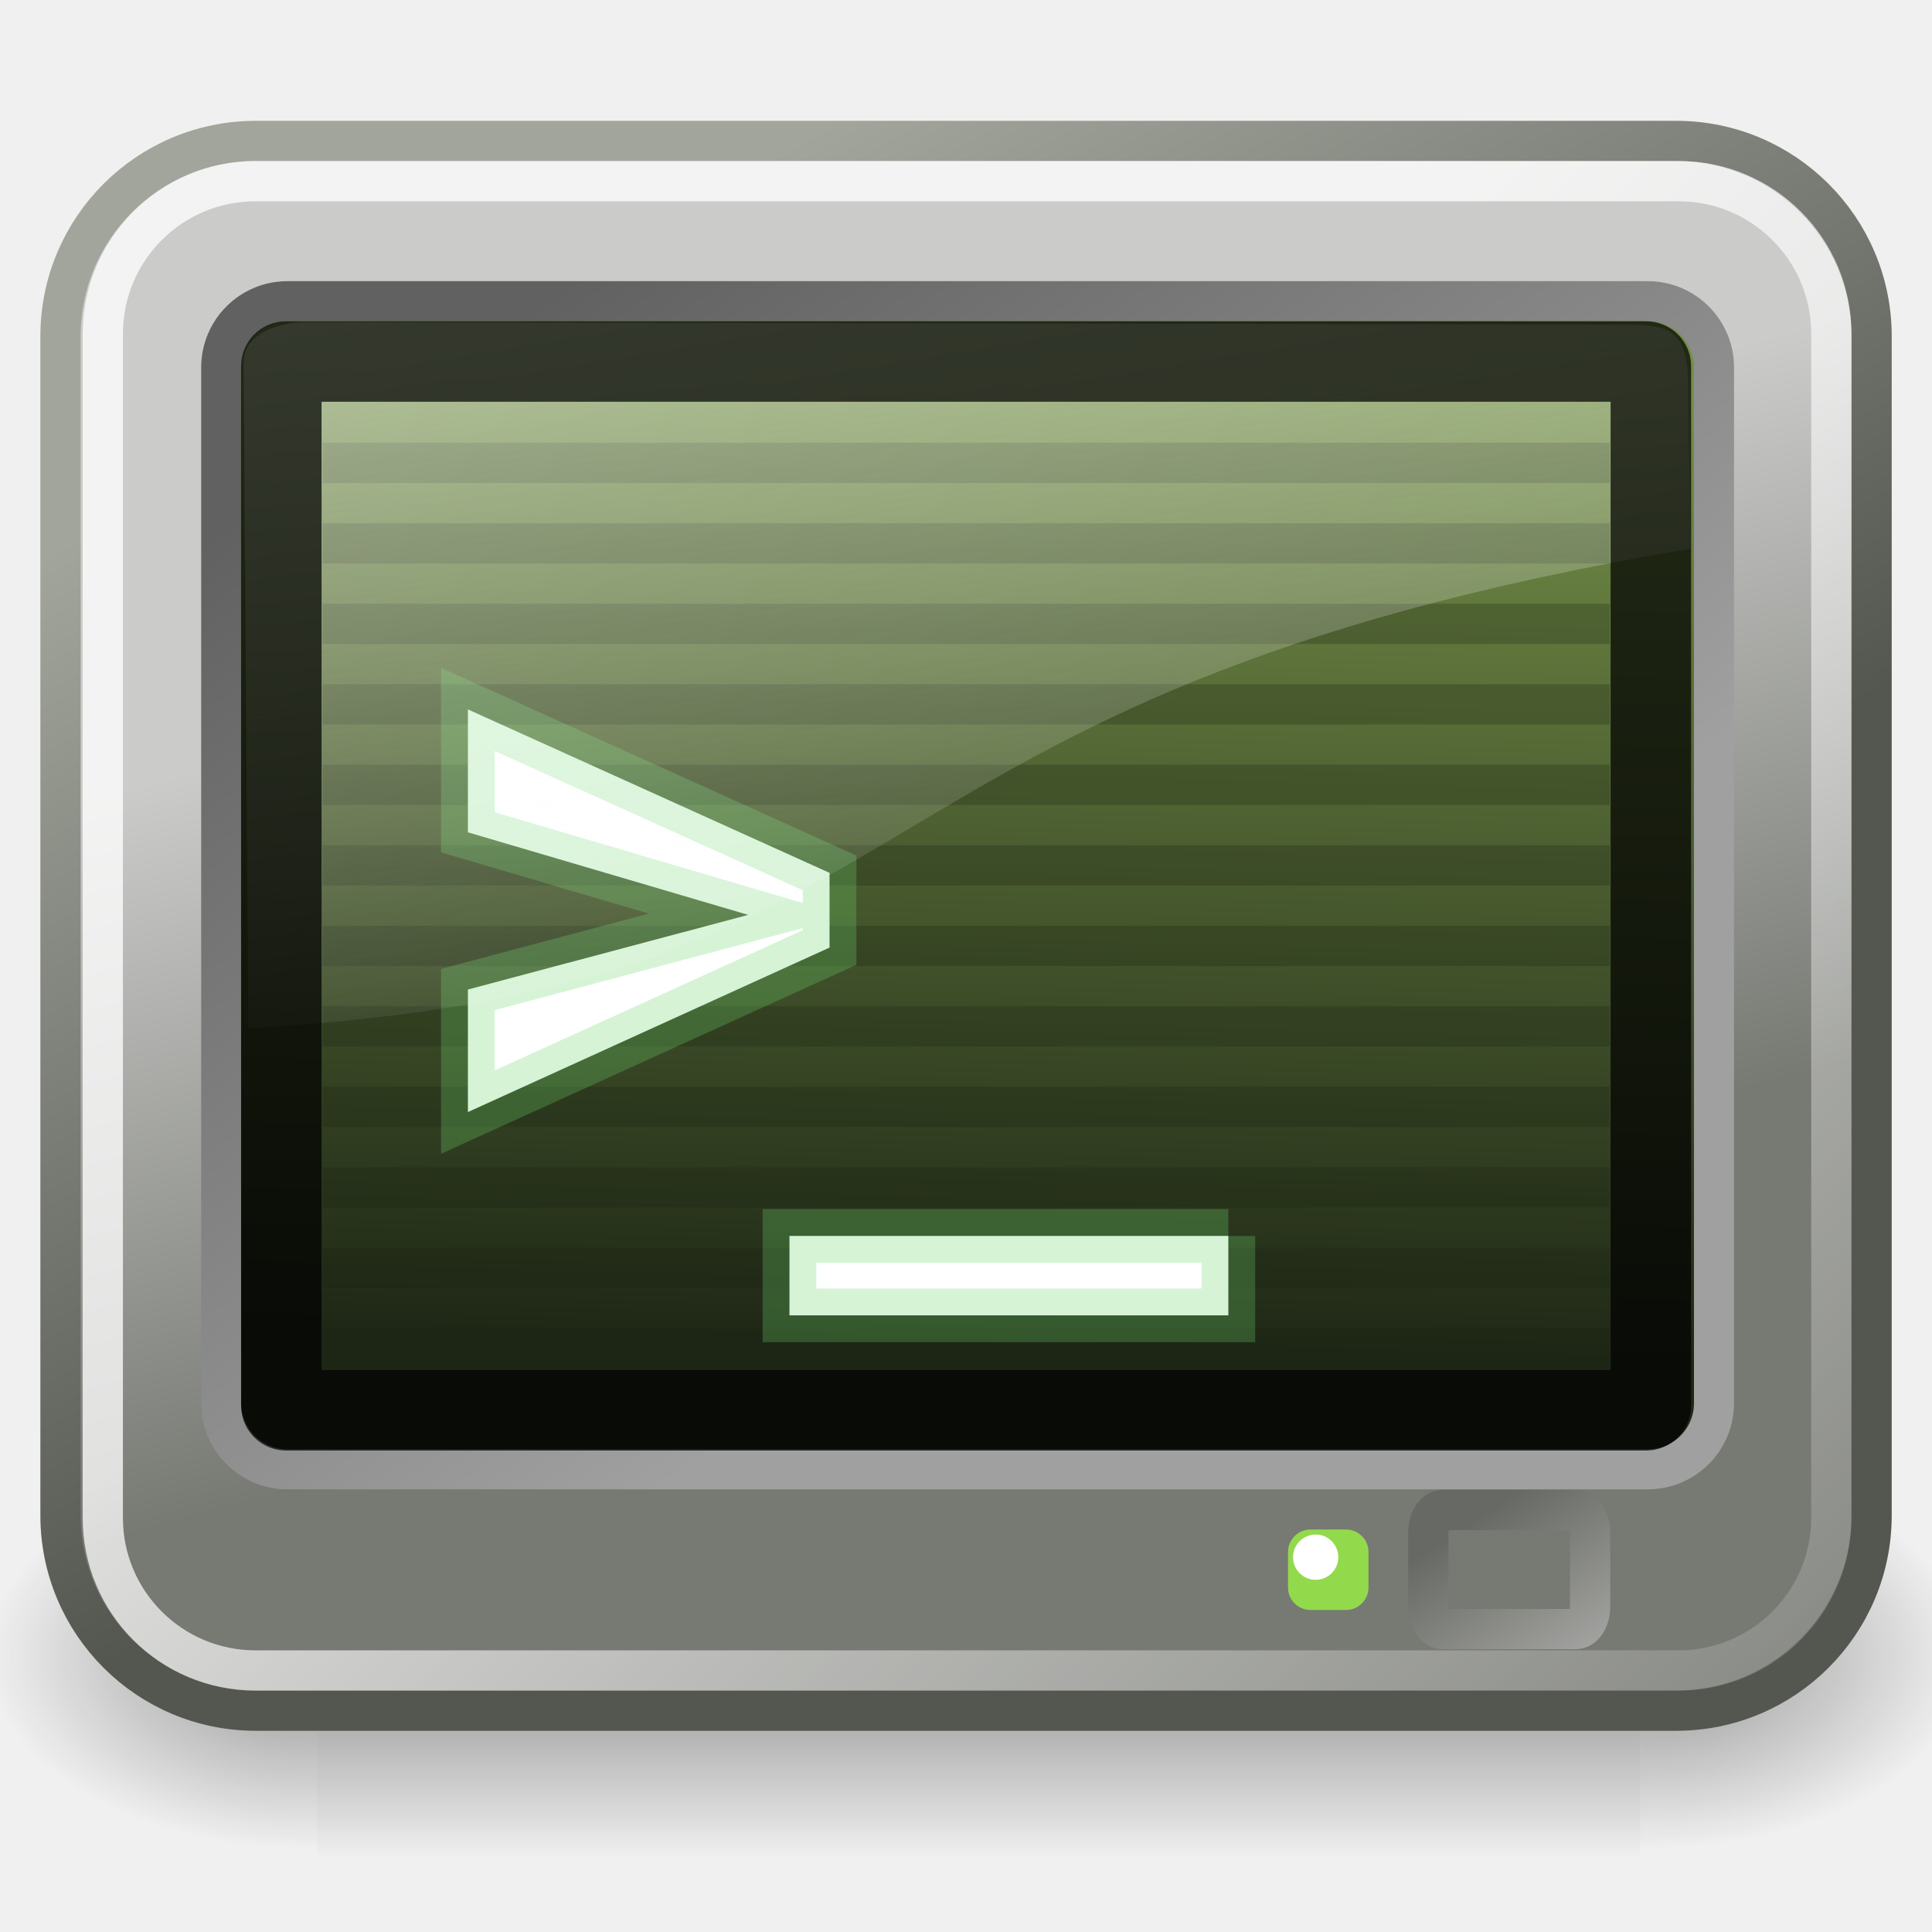
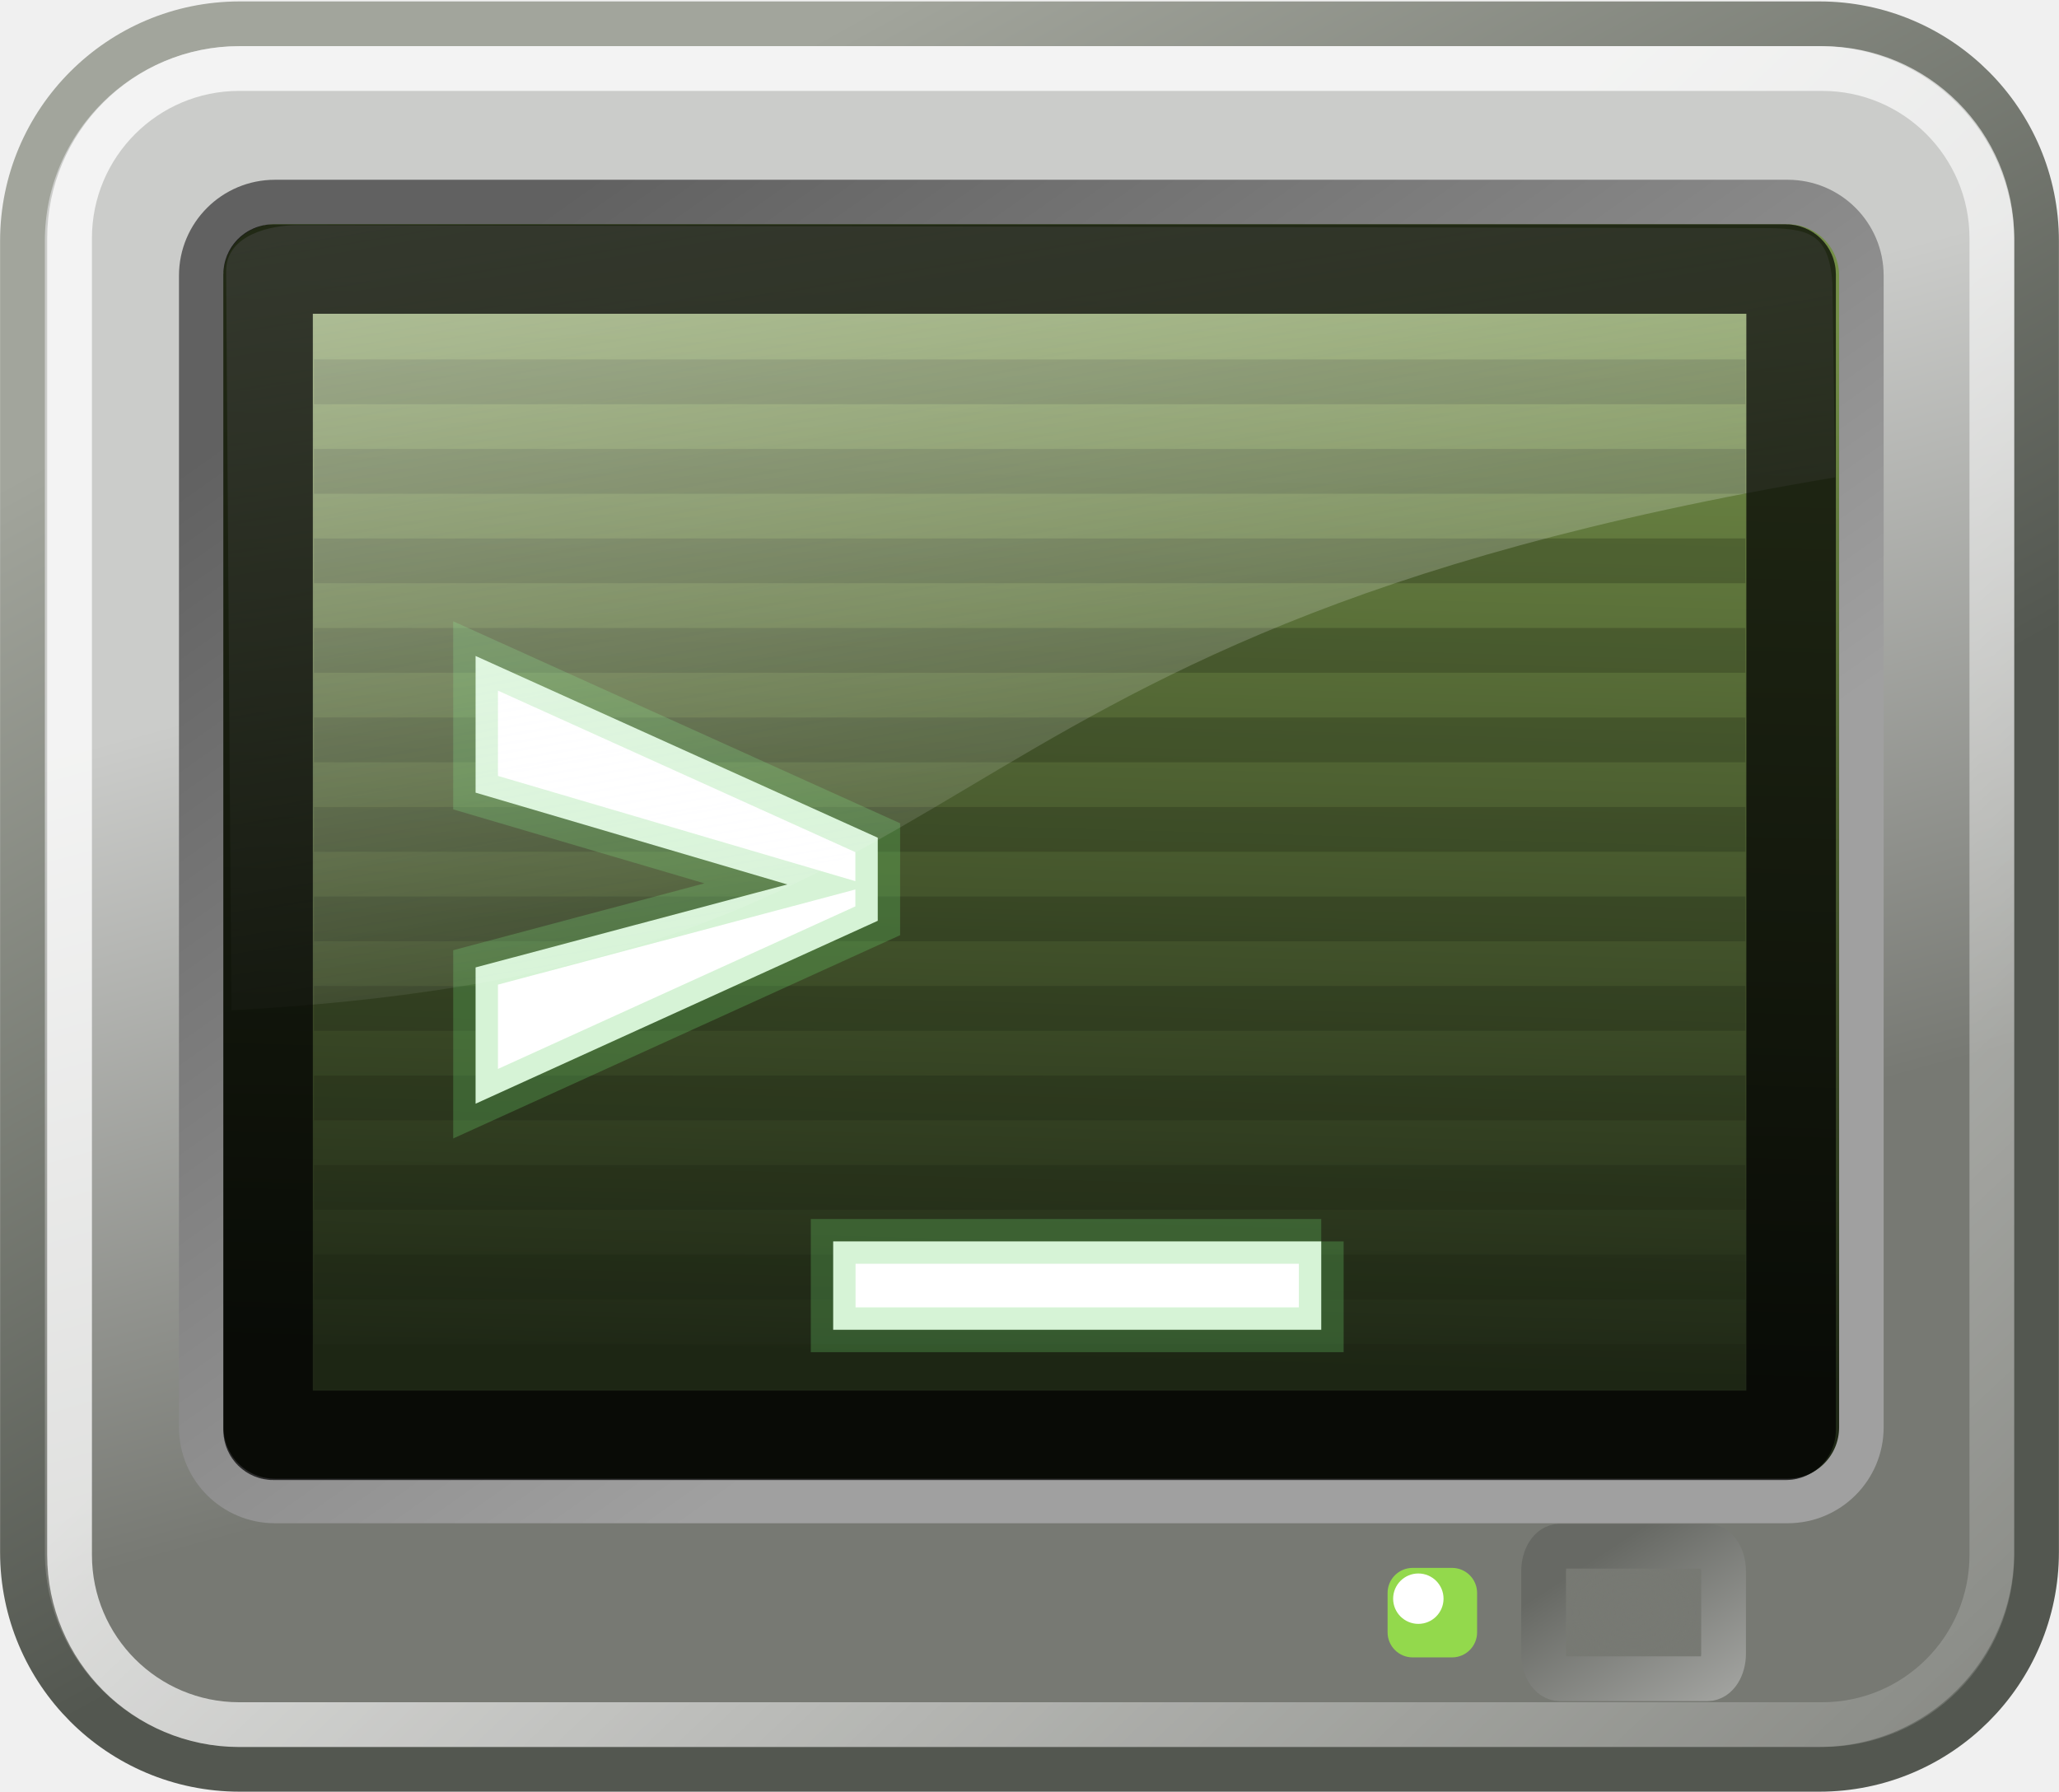
- <svg xmlns="http://www.w3.org/2000/svg" xmlns:xlink="http://www.w3.org/1999/xlink" width="48px" height="48px" id="svg1306">
-   <defs id="defs1308">
-     <radialGradient xlink:href="#linearGradient5060" id="radialGradient5031" gradientUnits="userSpaceOnUse" gradientTransform="matrix(-2.774389,0,0,1.969706,112.7623,-872.8854)" cx="605.714" cy="486.648" fx="605.714" fy="486.648" r="117.143" />
-     <linearGradient id="linearGradient5060">
-       <stop style="stop-color:black;stop-opacity:1;" offset="0" id="stop5062" />
-       <stop style="stop-color:black;stop-opacity:0;" offset="1" id="stop5064" />
+ <svg xmlns="http://www.w3.org/2000/svg" version="1.1" id="svg1306" x="0px" y="0px" width="46px" height="40.031px" viewBox="1 2.969 46 40.031" enable-background="new 1 2.969 46 40.031" xml:space="preserve">
+   <g id="layer1">
+     <linearGradient id="rect1316_1_" gradientUnits="userSpaceOnUse" x1="330.072" y1="-378.802" x2="325.044" y2="-360.675" gradientTransform="matrix(0.9574 0 0 -0.9523 -289.5725 -328.9875)">
+       <stop offset="0" style="stop-color:#777973" />
+       <stop offset="1" style="stop-color:#CBCCCA" />
    </linearGradient>
-     <radialGradient xlink:href="#linearGradient5060" id="radialGradient5029" gradientUnits="userSpaceOnUse" gradientTransform="matrix(2.774389,0,0,1.969706,-1891.633,-872.8854)" cx="605.714" cy="486.648" fx="605.714" fy="486.648" r="117.143" />
-     <linearGradient id="linearGradient5048">
-       <stop style="stop-color:black;stop-opacity:0;" offset="0" id="stop5050" />
-       <stop id="stop5056" offset="0.5" style="stop-color:black;stop-opacity:1;" />
-       <stop style="stop-color:black;stop-opacity:0;" offset="1" id="stop5052" />
+     <linearGradient id="rect1316_2_" gradientUnits="userSpaceOnUse" x1="317.83" y1="-352.059" x2="330.482" y2="-374.97" gradientTransform="matrix(0.9574 0 0 -0.9523 -289.5725 -328.9875)">
+       <stop offset="0" style="stop-color:#A2A59C" />
+       <stop offset="1" style="stop-color:#535750" />
    </linearGradient>
-     <linearGradient xlink:href="#linearGradient5048" id="linearGradient5027" gradientUnits="userSpaceOnUse" gradientTransform="matrix(2.774389,0,0,1.969706,-1892.179,-872.8854)" x1="302.857" y1="366.648" x2="302.857" y2="609.505" />
-     <linearGradient id="linearGradient6447">
-       <stop style="stop-color:#777973;stop-opacity:1;" offset="0" id="stop6449" />
-       <stop style="stop-color:#777973;stop-opacity:0;" offset="1" id="stop6451" />
+     <path id="rect1316" fill="url(#rect1316_1_)" stroke="url(#rect1316_2_)" stroke-width="1" stroke-linecap="round" stroke-linejoin="round" d="   M6.354,3.501h35.292c2.68,0,4.852,2.172,4.852,4.852v29.295c0,2.68-2.172,4.852-4.852,4.852H6.354c-2.68,0-4.852-2.172-4.852-4.852   V8.354C1.502,5.674,3.675,3.501,6.354,3.501z" />
+     <linearGradient id="rect1314_1_" gradientUnits="userSpaceOnUse" x1="330.137" y1="-349.83" x2="329.459" y2="-374.471" gradientTransform="matrix(0.9501 0 0 -0.9657 -289.2817 -328.2728)">
+       <stop offset="0" style="stop-color:#748F48" />
+       <stop offset="1" style="stop-color:#1F2816" />
    </linearGradient>
-     <linearGradient id="linearGradient4254">
-       <stop style="stop-color:#616161;stop-opacity:1;" offset="0" id="stop4256" />
-       <stop style="stop-color:#a0a0a0;stop-opacity:1;" offset="1" id="stop4258" />
+     <linearGradient id="rect1314_2_" gradientUnits="userSpaceOnUse" x1="305.159" y1="-338.188" x2="320.289" y2="-359.385" gradientTransform="matrix(0.9976 0 0 -0.9899 -290.873 -327.3773)">
+       <stop offset="0" style="stop-color:#616161" />
+       <stop offset="1" style="stop-color:#A0A0A0" />
    </linearGradient>
-     <linearGradient id="linearGradient5176">
-       <stop id="stop5178" offset="0" style="stop-color:#a2a59c;stop-opacity:1;" />
-       <stop id="stop5180" offset="1" style="stop-color:#535750;stop-opacity:1;" />
+     <path id="rect1314" fill="url(#rect1314_1_)" stroke="url(#rect1314_2_)" stroke-width="0.995" stroke-linecap="round" stroke-linejoin="round" d="   M7.142,7.483h33.798c0.908,0,1.645,0.736,1.645,1.645v25.731c0,0.909-0.736,1.646-1.645,1.646H7.142   c-0.909,0-1.646-0.736-1.646-1.646V9.128C5.496,8.219,6.233,7.483,7.142,7.483z" />
+     <g id="g2286" opacity="0.256">
+       <path id="path1345" fill="none" stroke="#181F10" stroke-width="1.001" d="M8.015,11.5h31.979" />
+       <path id="path2264" fill="none" stroke="#181F10" stroke-width="1.001" d="M8.015,13.5h31.979" />
+       <path id="path2266" fill="none" stroke="#181F10" stroke-width="1.001" d="M8.015,15.5h31.979" />
+       <path id="path2268" fill="none" stroke="#181F10" stroke-width="1.001" d="M8.015,17.5h31.979" />
+       <path id="path2270" fill="none" stroke="#181F10" stroke-width="1.001" d="M8.015,19.5h31.979" />
+       <path id="path2272" fill="none" stroke="#181F10" stroke-width="1.001" d="M8.015,21.5h31.979" />
+       <path id="path2274" fill="none" stroke="#181F10" stroke-width="1.001" d="M8.015,23.5h31.979" />
+       <path id="path2276" fill="none" stroke="#181F10" stroke-width="1.001" d="M8.015,25.5h31.979" />
+       <path id="path2278" fill="none" stroke="#181F10" stroke-width="1.001" d="M8.015,27.5h31.979" />
+       <path id="path2280" fill="none" stroke="#181F10" stroke-width="1.001" d="M8.015,29.5h31.979" />
+       <path id="path2282" fill="none" stroke="#181F10" stroke-width="1.001" d="M8.015,31.5h31.979" />
+       <path id="path2284" fill="none" stroke="#181F10" stroke-width="1.001" d="M8.015,33.5h31.979" />
+     </g>
+     <linearGradient id="rect2232_1_" gradientUnits="userSpaceOnUse" x1="325.319" y1="-366.826" x2="353.826" y2="-396.92" gradientTransform="matrix(0.9535 0 0 -0.9479 -289.4167 -328.1141)">
+       <stop offset="0" style="stop-color:#FFFFFF" />
+       <stop offset="1" style="stop-color:#FFFFFF;stop-opacity:0" />
    </linearGradient>
-     <linearGradient id="linearGradient2667">
-       <stop id="stop2669" offset="0" style="stop-color:#ffffff;stop-opacity:1;" />
-       <stop id="stop2671" offset="1" style="stop-color:#fcfcff;stop-opacity:0;" />
+     <path id="rect2232" opacity="0.764" fill="none" stroke="url(#rect2232_1_)" stroke-width="1" stroke-linecap="round" stroke-linejoin="round" enable-background="new    " d="   M6.345,4.5h35.364c2.094,0,3.791,1.698,3.791,3.792v29.419c0,2.094-1.697,3.791-3.791,3.791H6.345   c-2.094,0-3.791-1.697-3.791-3.791V8.292C2.554,6.198,4.251,4.5,6.345,4.5z" />
+     <path id="text1340" fill="#FFFFFF" stroke="#6ED66E" stroke-opacity="0.279" d="   M11.625,20.679v-3.054l8.985,4.061v1.856l-8.985,4.087v-3.045l6.964-1.854L11.625,20.679z M30.518,30.705v1.975H19.614v-1.975   H30.518" />
+     <linearGradient id="path2443_1_" gradientUnits="userSpaceOnUse" x1="253.986" y1="-370.55" x2="259.693" y2="-395.625" gradientTransform="matrix(1.2362 0 0 -0.8961 -294.3255 -328.7952)">
+       <stop offset="0" style="stop-color:#FFFFFF" />
+       <stop offset="1" style="stop-color:#FCFCFF;stop-opacity:0" />
    </linearGradient>
-     <linearGradient gradientUnits="userSpaceOnUse" y2="26.729" x2="17.199" y1="1.654" x1="11.492" gradientTransform="matrix(1.236157,0,0,0.896051,-1.08182,2.830699)" id="linearGradient2673" xlink:href="#linearGradient2667" />
-     <linearGradient id="linearGradient2238">
-       <stop style="stop-color:#ffffff;stop-opacity:1;" offset="0" id="stop2240" />
-       <stop style="stop-color:#ffffff;stop-opacity:0;" offset="1" id="stop2242" />
+     <path id="path2443" opacity="0.531" fill="url(#path2443_1_)" enable-background="new    " d="   M7.625,8C7.102,8,6.052,8.19,6.052,9.026l0.118,16.517C23.842,24.579,20.294,17.287,42,13.633l-0.063-4.342   c-0.078-1.125-0.539-1.232-1.61-1.226L7.625,8z" />
+     <path id="rect1340" opacity="0.714" fill="none" stroke="#000000" stroke-width="2" stroke-linecap="round" stroke-linejoin="round" enable-background="new    " d="   M7.107,8.98h33.791c0.064,0,0.117,0.053,0.117,0.118V34.92c0,0.065-0.053,0.118-0.117,0.118H7.107   c-0.065,0-0.118-0.053-0.118-0.118V9.098C6.989,9.033,7.042,8.98,7.107,8.98z" />
+     <radialGradient id="rect5025_1_" cx="328.496" cy="-498.541" r="2.509" gradientTransform="matrix(1 0 0 -0.7378 -291 -328.8236)" gradientUnits="userSpaceOnUse">
+       <stop offset="0" style="stop-color:#777973" />
+       <stop offset="1" style="stop-color:#777973;stop-opacity:0" />
+     </radialGradient>
+     <linearGradient id="rect5025_2_" gradientUnits="userSpaceOnUse" x1="331.092" y1="-496.782" x2="327.291" y2="-492.463" gradientTransform="matrix(1 0 0 -0.7448 -291 -328.7885)">
+       <stop offset="0" style="stop-color:#A9AAA7" />
+       <stop offset="1" style="stop-color:#676964" />
    </linearGradient>
-     <linearGradient id="linearGradient2224">
-       <stop style="stop-color:#32342f;stop-opacity:0.546;" offset="0" id="stop2226" />
-       <stop style="stop-color:#32342f;stop-opacity:0;" offset="1" id="stop2228" />
-     </linearGradient>
-     <linearGradient id="linearGradient2214">
-       <stop style="stop-color:#a9aaa7;stop-opacity:1;" offset="0" id="stop2216" />
-       <stop style="stop-color:#676964;stop-opacity:1;" offset="1" id="stop2218" />
-     </linearGradient>
-     <linearGradient id="linearGradient2206">
-       <stop style="stop-color:#777973;stop-opacity:1;" offset="0" id="stop2208" />
-       <stop style="stop-color:#cbccca;stop-opacity:1;" offset="1" id="stop2210" />
-     </linearGradient>
-     <linearGradient id="linearGradient2198">
-       <stop style="stop-color:#748f48;stop-opacity:1;" offset="0" id="stop2200" />
-       <stop style="stop-color:#1f2816;stop-opacity:1;" offset="1" id="stop2202" />
-     </linearGradient>
-     <linearGradient xlink:href="#linearGradient2198" id="linearGradient2204" x1="23.119" y1="9.583" x2="22.441" y2="34.226" gradientUnits="userSpaceOnUse" gradientTransform="matrix(0.950085,0,0,0.965659,1.243978,0.255342)" />
-     <linearGradient xlink:href="#linearGradient2206" id="linearGradient2212" x1="29.87" y1="32.286" x2="24.842" y2="14.158" gradientUnits="userSpaceOnUse" gradientTransform="matrix(0.957412,0,0,0.952331,1.022766,0.133307)" />
-     <linearGradient xlink:href="#linearGradient5176" id="linearGradient2220" x1="8.653" y1="9.587" x2="21.305" y2="32.498" gradientUnits="userSpaceOnUse" gradientTransform="matrix(0.957412,0,0,0.952331,1.022766,0.133307)" />
-     <radialGradient xlink:href="#linearGradient2224" id="radialGradient2230" cx="24.042" cy="42.242" fx="24.042" fy="42.242" r="17.577" gradientTransform="matrix(1,0,0,0.304598,-1.841788e-16,29.37527)" gradientUnits="userSpaceOnUse" />
-     <linearGradient xlink:href="#linearGradient2238" id="linearGradient2244" x1="20.339" y1="19.637" x2="48.845" y2="49.731" gradientUnits="userSpaceOnUse" gradientTransform="matrix(0.953506,0,0,0.947873,1.141528,1.205591)" />
-     <linearGradient xlink:href="#linearGradient4254" id="linearGradient4260" x1="11.048" y1="9.146" x2="26.178" y2="30.343" gradientUnits="userSpaceOnUse" gradientTransform="matrix(0.997583,0,0,0.989941,0.104141,7.028871e-2)" />
-     <linearGradient xlink:href="#linearGradient2214" id="linearGradient5719" x1="40.253" y1="42.319" x2="36.452" y2="38" gradientUnits="userSpaceOnUse" gradientTransform="matrix(1,0,0,0.744756,0,9.569132)" />
-     <radialGradient xlink:href="#linearGradient6447" id="radialGradient6453" cx="37.496" cy="39.51" fx="37.496" fy="39.51" r="2.51" gradientTransform="matrix(1,0,0,0.73779,0,9.844321)" gradientUnits="userSpaceOnUse" />
-   </defs>
-   <g id="layer1">
-     <g id="g5022" transform="matrix(2.454499e-2,0,0,2.086758e-2,46.14369,39.34109)">
-       <rect y="-150.697" x="-1559.252" height="478.357" width="1339.633" id="rect4173" style="opacity:0.402;color:black;fill:url(#linearGradient5027);fill-opacity:1;fill-rule:nonzero;stroke:none;stroke-width:1;stroke-linecap:round;stroke-linejoin:miter;marker:none;marker-start:none;marker-mid:none;marker-end:none;stroke-miterlimit:4;stroke-dasharray:none;stroke-dashoffset:0;stroke-opacity:1;visibility:visible;display:inline;overflow:visible" />
-       <path id="path5058" d="M -219.619,-150.68 C -219.619,-150.68 -219.619,327.65 -219.619,327.65 C -76.745,328.551 125.781,220.481 125.781,88.454 C 125.781,-43.572 -33.655,-150.68 -219.619,-150.68 z " style="opacity:0.402;color:black;fill:url(#radialGradient5029);fill-opacity:1;fill-rule:nonzero;stroke:none;stroke-width:1;stroke-linecap:round;stroke-linejoin:miter;marker:none;marker-start:none;marker-mid:none;marker-end:none;stroke-miterlimit:4;stroke-dasharray:none;stroke-dashoffset:0;stroke-opacity:1;visibility:visible;display:inline;overflow:visible" />
-       <path style="opacity:0.402;color:black;fill:url(#radialGradient5031);fill-opacity:1;fill-rule:nonzero;stroke:none;stroke-width:1;stroke-linecap:round;stroke-linejoin:miter;marker:none;marker-start:none;marker-mid:none;marker-end:none;stroke-miterlimit:4;stroke-dasharray:none;stroke-dashoffset:0;stroke-opacity:1;visibility:visible;display:inline;overflow:visible" d="M -1559.252,-150.68 C -1559.252,-150.68 -1559.252,327.65 -1559.252,327.65 C -1702.127,328.551 -1904.652,220.481 -1904.652,88.454 C -1904.652,-43.572 -1745.216,-150.68 -1559.252,-150.68 z " id="path5018" />
-     </g>
-     <rect style="opacity:1;fill:url(#linearGradient2212);fill-opacity:1;fill-rule:evenodd;stroke:url(#linearGradient2220);stroke-width:1;stroke-linecap:round;stroke-linejoin:round;stroke-miterlimit:4;stroke-dasharray:none;stroke-dashoffset:0;stroke-opacity:1" id="rect1316" width="44.996" height="38.999" x="1.503" y="3.502" rx="4.852" ry="4.852" />
-     <rect style="opacity:1;fill:url(#linearGradient2204);fill-opacity:1;fill-rule:evenodd;stroke:url(#linearGradient4260);stroke-width:0.995;stroke-linecap:round;stroke-linejoin:round;stroke-miterlimit:4;stroke-dasharray:none;stroke-dashoffset:0;stroke-opacity:1" id="rect1314" width="37.088" height="29.022" x="5.496" y="7.483" rx="1.645" ry="1.645" />
-     <g id="g2286" style="opacity:0.256">
-       <path id="path1345" d="M 8.015,11.5 L 39.994,11.5" style="fill:none;fill-opacity:0.75;fill-rule:evenodd;stroke:#181f10;stroke-width:1.001;stroke-linecap:butt;stroke-linejoin:miter;stroke-miterlimit:4;stroke-dasharray:none;stroke-opacity:1" />
-       <path style="fill:none;fill-opacity:0.75;fill-rule:evenodd;stroke:#181f10;stroke-width:1.001;stroke-linecap:butt;stroke-linejoin:miter;stroke-miterlimit:4;stroke-dasharray:none;stroke-opacity:1" d="M 8.015,13.5 L 39.994,13.5" id="path2264" />
-       <path id="path2266" d="M 8.015,15.5 L 39.994,15.5" style="fill:none;fill-opacity:0.75;fill-rule:evenodd;stroke:#181f10;stroke-width:1.001;stroke-linecap:butt;stroke-linejoin:miter;stroke-miterlimit:4;stroke-dasharray:none;stroke-opacity:1" />
-       <path style="fill:none;fill-opacity:0.75;fill-rule:evenodd;stroke:#181f10;stroke-width:1.001;stroke-linecap:butt;stroke-linejoin:miter;stroke-miterlimit:4;stroke-dasharray:none;stroke-opacity:1" d="M 8.015,17.5 L 39.994,17.5" id="path2268" />
-       <path id="path2270" d="M 8.015,19.5 L 39.994,19.5" style="fill:none;fill-opacity:0.75;fill-rule:evenodd;stroke:#181f10;stroke-width:1.001;stroke-linecap:butt;stroke-linejoin:miter;stroke-miterlimit:4;stroke-dasharray:none;stroke-opacity:1" />
-       <path style="fill:none;fill-opacity:0.75;fill-rule:evenodd;stroke:#181f10;stroke-width:1.001;stroke-linecap:butt;stroke-linejoin:miter;stroke-miterlimit:4;stroke-dasharray:none;stroke-opacity:1" d="M 8.015,21.5 L 39.994,21.5" id="path2272" />
-       <path id="path2274" d="M 8.015,23.5 L 39.994,23.5" style="fill:none;fill-opacity:0.75;fill-rule:evenodd;stroke:#181f10;stroke-width:1.001;stroke-linecap:butt;stroke-linejoin:miter;stroke-miterlimit:4;stroke-dasharray:none;stroke-opacity:1" />
-       <path style="fill:none;fill-opacity:0.75;fill-rule:evenodd;stroke:#181f10;stroke-width:1.001;stroke-linecap:butt;stroke-linejoin:miter;stroke-miterlimit:4;stroke-dasharray:none;stroke-opacity:1" d="M 8.015,25.5 L 39.994,25.5" id="path2276" />
-       <path id="path2278" d="M 8.015,27.5 L 39.994,27.5" style="fill:none;fill-opacity:0.75;fill-rule:evenodd;stroke:#181f10;stroke-width:1.001;stroke-linecap:butt;stroke-linejoin:miter;stroke-miterlimit:4;stroke-dasharray:none;stroke-opacity:1" />
-       <path style="fill:none;fill-opacity:0.75;fill-rule:evenodd;stroke:#181f10;stroke-width:1.001;stroke-linecap:butt;stroke-linejoin:miter;stroke-miterlimit:4;stroke-dasharray:none;stroke-opacity:1" d="M 8.015,29.5 L 39.994,29.5" id="path2280" />
-       <path id="path2282" d="M 8.015,31.5 L 39.994,31.5" style="fill:none;fill-opacity:0.75;fill-rule:evenodd;stroke:#181f10;stroke-width:1.001;stroke-linecap:butt;stroke-linejoin:miter;stroke-miterlimit:4;stroke-dasharray:none;stroke-opacity:1" />
-       <path style="fill:none;fill-opacity:0.75;fill-rule:evenodd;stroke:#181f10;stroke-width:1.001;stroke-linecap:butt;stroke-linejoin:miter;stroke-miterlimit:4;stroke-dasharray:none;stroke-opacity:1" d="M 8.015,33.5 L 39.994,33.5" id="path2284" />
-     </g>
-     <rect style="opacity:0.764;fill:none;fill-opacity:1;fill-rule:evenodd;stroke:url(#linearGradient2244);stroke-width:1;stroke-linecap:round;stroke-linejoin:round;stroke-miterlimit:4;stroke-dasharray:none;stroke-dashoffset:0;stroke-opacity:1" id="rect2232" width="42.945" height="37.001" x="2.554" y="4.501" rx="3.791" ry="3.791" />
-     <path style="font-size:18.585px;font-style:normal;font-variant:normal;font-weight:bold;font-stretch:normal;text-align:start;line-height:125%;writing-mode:lr-tb;text-anchor:start;fill:#ffffff;fill-opacity:1;stroke:#6ed66e;stroke-width:1pt;stroke-linecap:butt;stroke-linejoin:miter;stroke-opacity:0.279;font-family:Bitstream Vera Sans Mono" d="M 11.625,20.679 L 11.625,17.625 L 20.61,21.686 L 20.61,23.542 L 11.625,27.629 L 11.625,24.584 L 18.589,22.73 L 11.625,20.679 z M 30.518,30.706 L 30.518,32.68 L 19.614,32.68 L 19.614,30.706 L 30.518,30.706" id="text1340" />
-     <path style="opacity:0.531;fill:url(#linearGradient2673);fill-opacity:1;fill-rule:evenodd;stroke:none;stroke-width:0.25pt;stroke-linecap:butt;stroke-linejoin:miter;stroke-opacity:1" d="M 7.625,8 C 7.102,8 6.052,8.19 6.052,9.026 L 6.17,25.543 C 23.842,24.579 20.294,17.286 42,13.633 L 41.937,9.291 C 41.859,8.166 41.398,8.059 40.327,8.066 L 7.625,8 z " id="path2443" />
-     <rect style="opacity:0.714;fill:none;fill-opacity:1;fill-rule:evenodd;stroke:#000000;stroke-width:2;stroke-linecap:round;stroke-linejoin:round;stroke-miterlimit:4;stroke-dasharray:none;stroke-dashoffset:0;stroke-opacity:1" id="rect1340" width="34.026" height="26.057" x="6.989" y="8.981" rx="0.118" ry="0.118" />
-     <rect style="opacity:1;fill:url(#radialGradient6453);fill-opacity:1;fill-rule:evenodd;stroke:url(#linearGradient5719);stroke-width:1;stroke-linecap:round;stroke-linejoin:miter;stroke-miterlimit:4;stroke-dasharray:none;stroke-dashoffset:0;stroke-opacity:1" id="rect5025" width="4.02" height="2.959" x="35.486" y="37.515" rx="0.358" ry="0.56" />
-     <rect style="opacity:1;fill:#93d94c;fill-opacity:1;fill-rule:evenodd;stroke:none;stroke-width:2;stroke-linecap:round;stroke-linejoin:miter;stroke-miterlimit:4;stroke-dasharray:none;stroke-dashoffset:0;stroke-opacity:1" id="rect6458" width="2" height="2" x="32" y="38" rx="0.56" ry="0.56" />
-     <path style="opacity:1;color:#000000;fill:#ffffff;fill-opacity:1;fill-rule:nonzero;stroke:none;stroke-width:1;stroke-linecap:butt;stroke-linejoin:round;marker:none;marker-start:none;marker-mid:none;marker-end:none;stroke-miterlimit:4;stroke-dasharray:none;stroke-dashoffset:0;stroke-opacity:1;visibility:visible;display:inline;overflow:visible" id="path2300" d="M 28.875 38.75 A 0.562 0.562 0 1 1  27.75,38.75 A 0.562 0.562 0 1 1  28.875 38.75 z" transform="translate(4.375,-6.250000e-2)" />
+     <path id="rect5025" fill="url(#rect5025_1_)" stroke="url(#rect5025_2_)" stroke-width="1" stroke-linecap="round" d="   M35.844,37.516h3.304c0.198,0,0.358,0.25,0.358,0.56v1.839c0,0.309-0.16,0.561-0.358,0.561h-3.304   c-0.197,0-0.358-0.252-0.358-0.561v-1.839C35.485,37.766,35.646,37.516,35.844,37.516z" />
+     <path id="rect6458" fill="#93D94C" d="M32.561,38h0.879C33.749,38,34,38.251,34,38.561v0.879C34,39.749,33.749,40,33.439,40h-0.879   C32.251,40,32,39.749,32,39.439v-0.879C32,38.251,32.251,38,32.561,38z" />
+     <path id="path2300" fill="#FFFFFF" d="   M33.25,38.688c0,0.311-0.252,0.563-0.563,0.563s-0.563-0.252-0.563-0.563s0.252-0.563,0.563-0.563S33.25,38.377,33.25,38.688z" />
  </g>
</svg>
